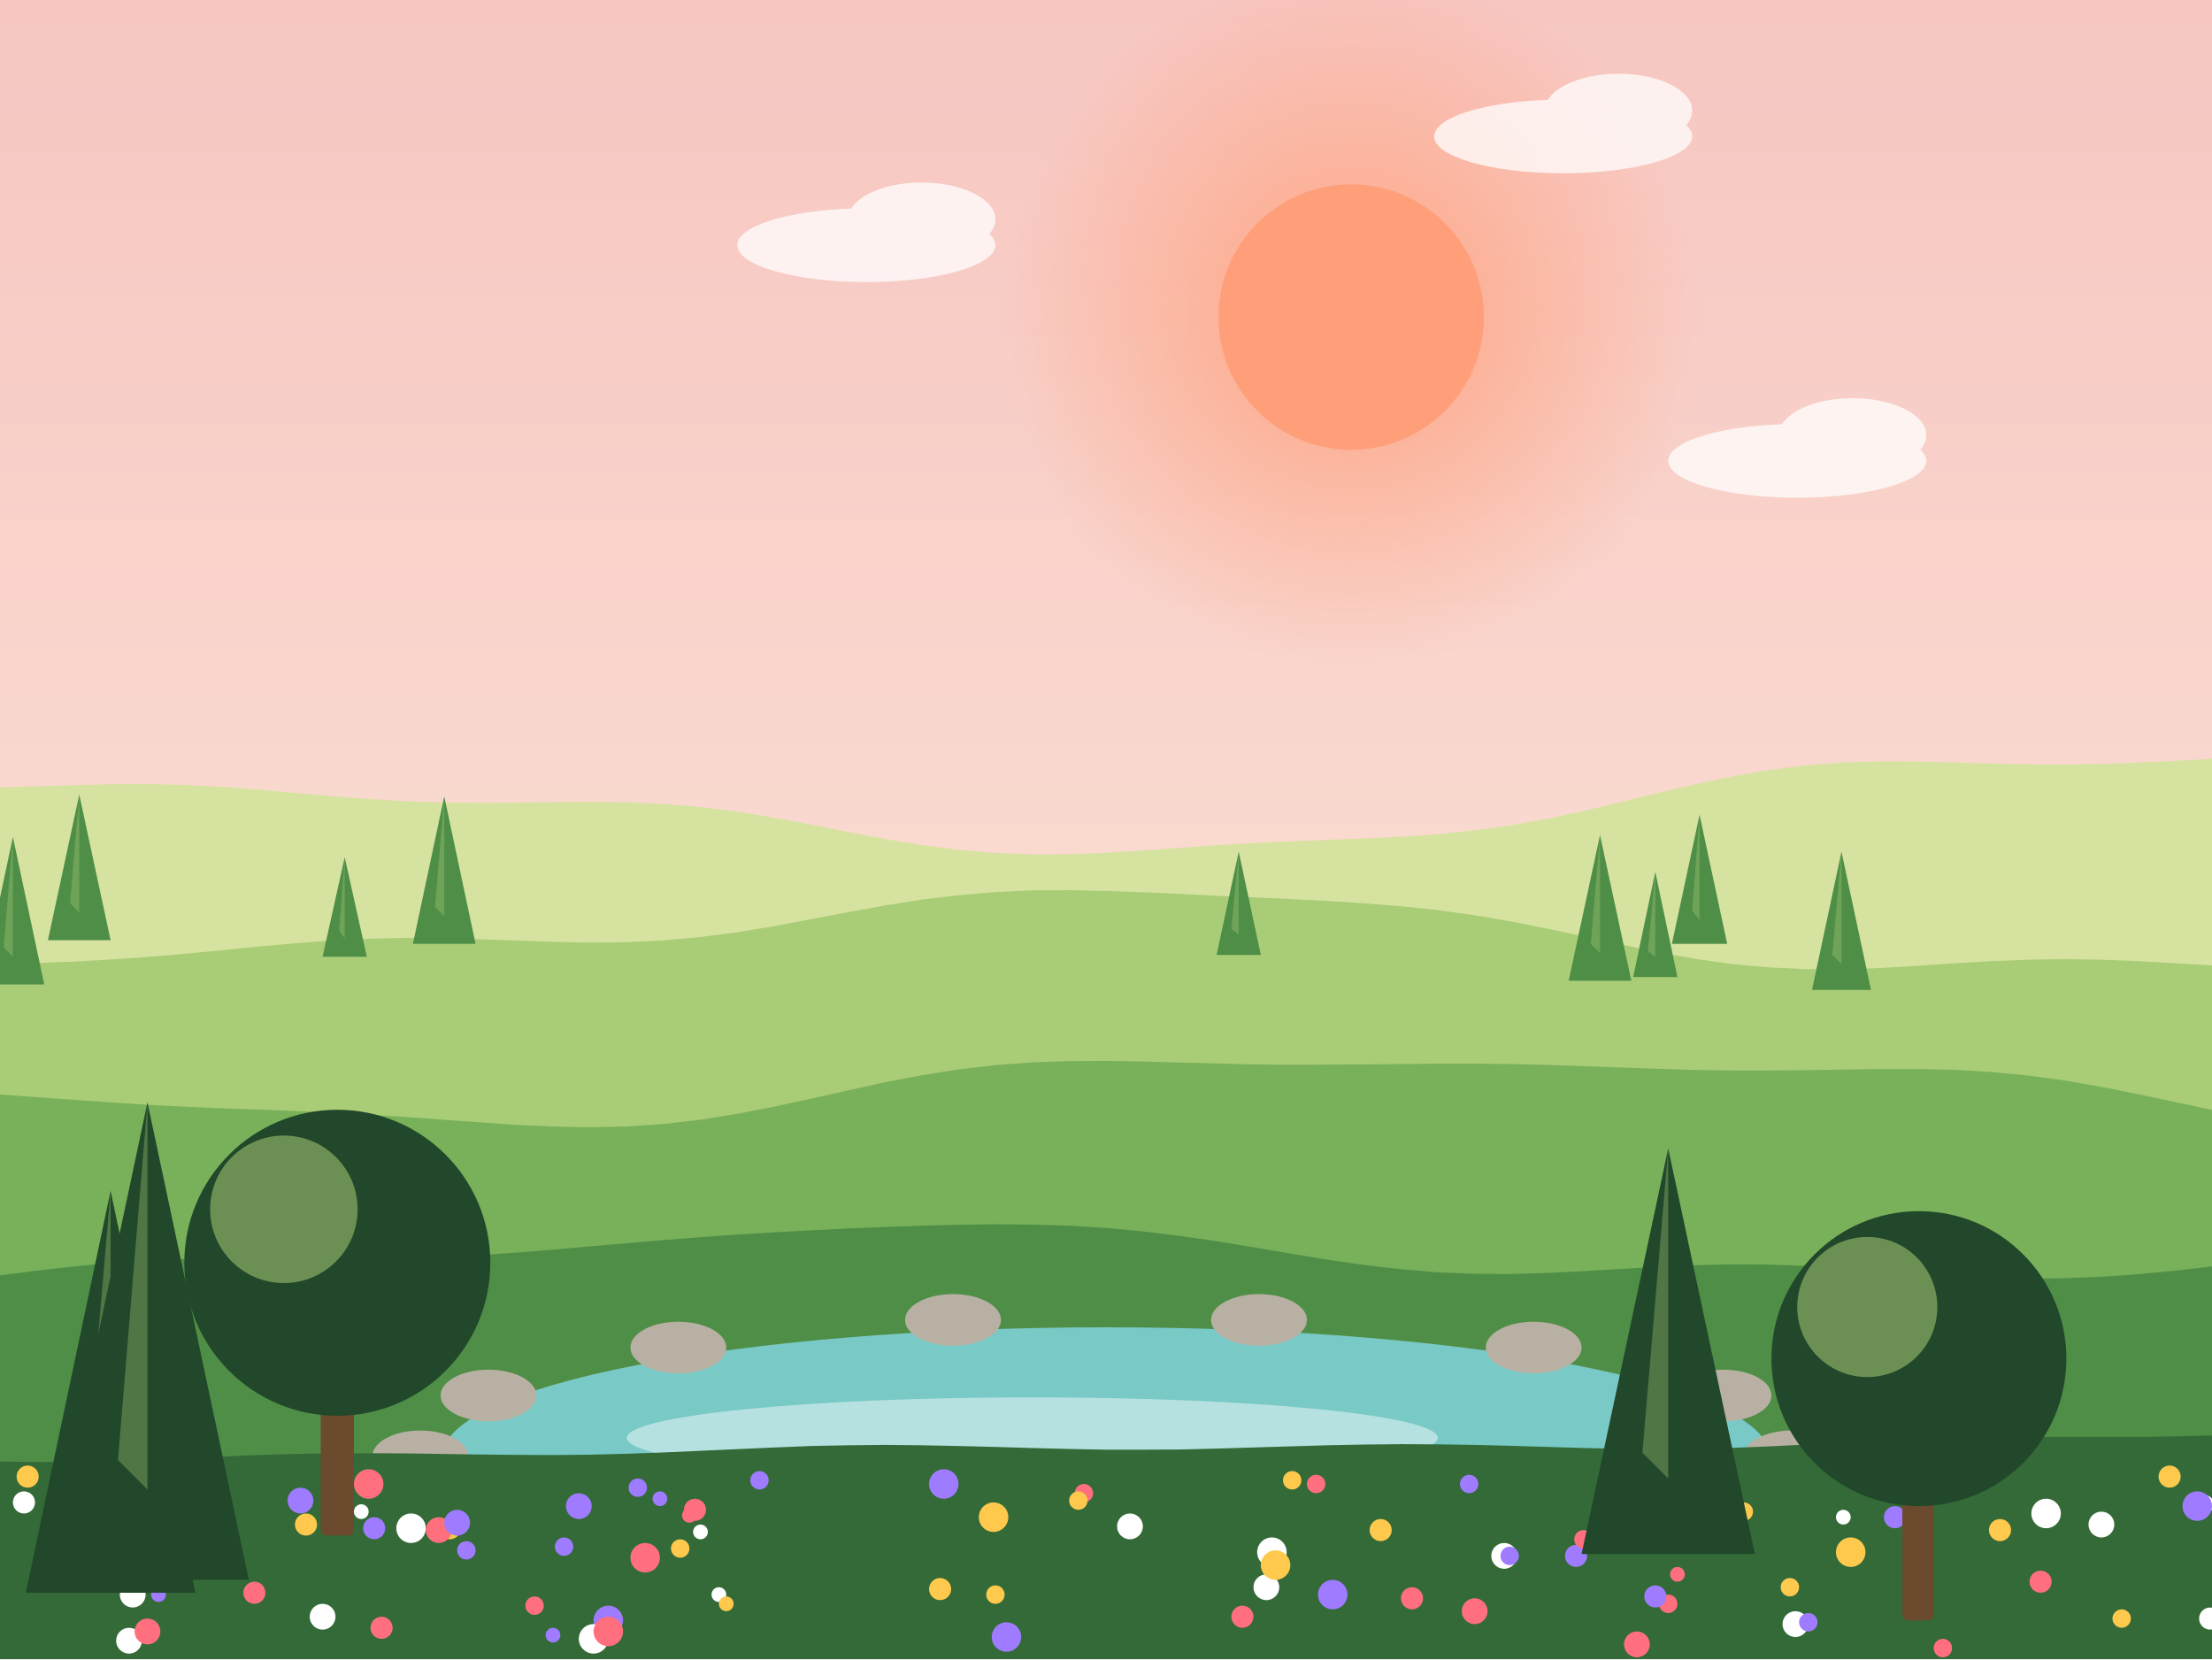
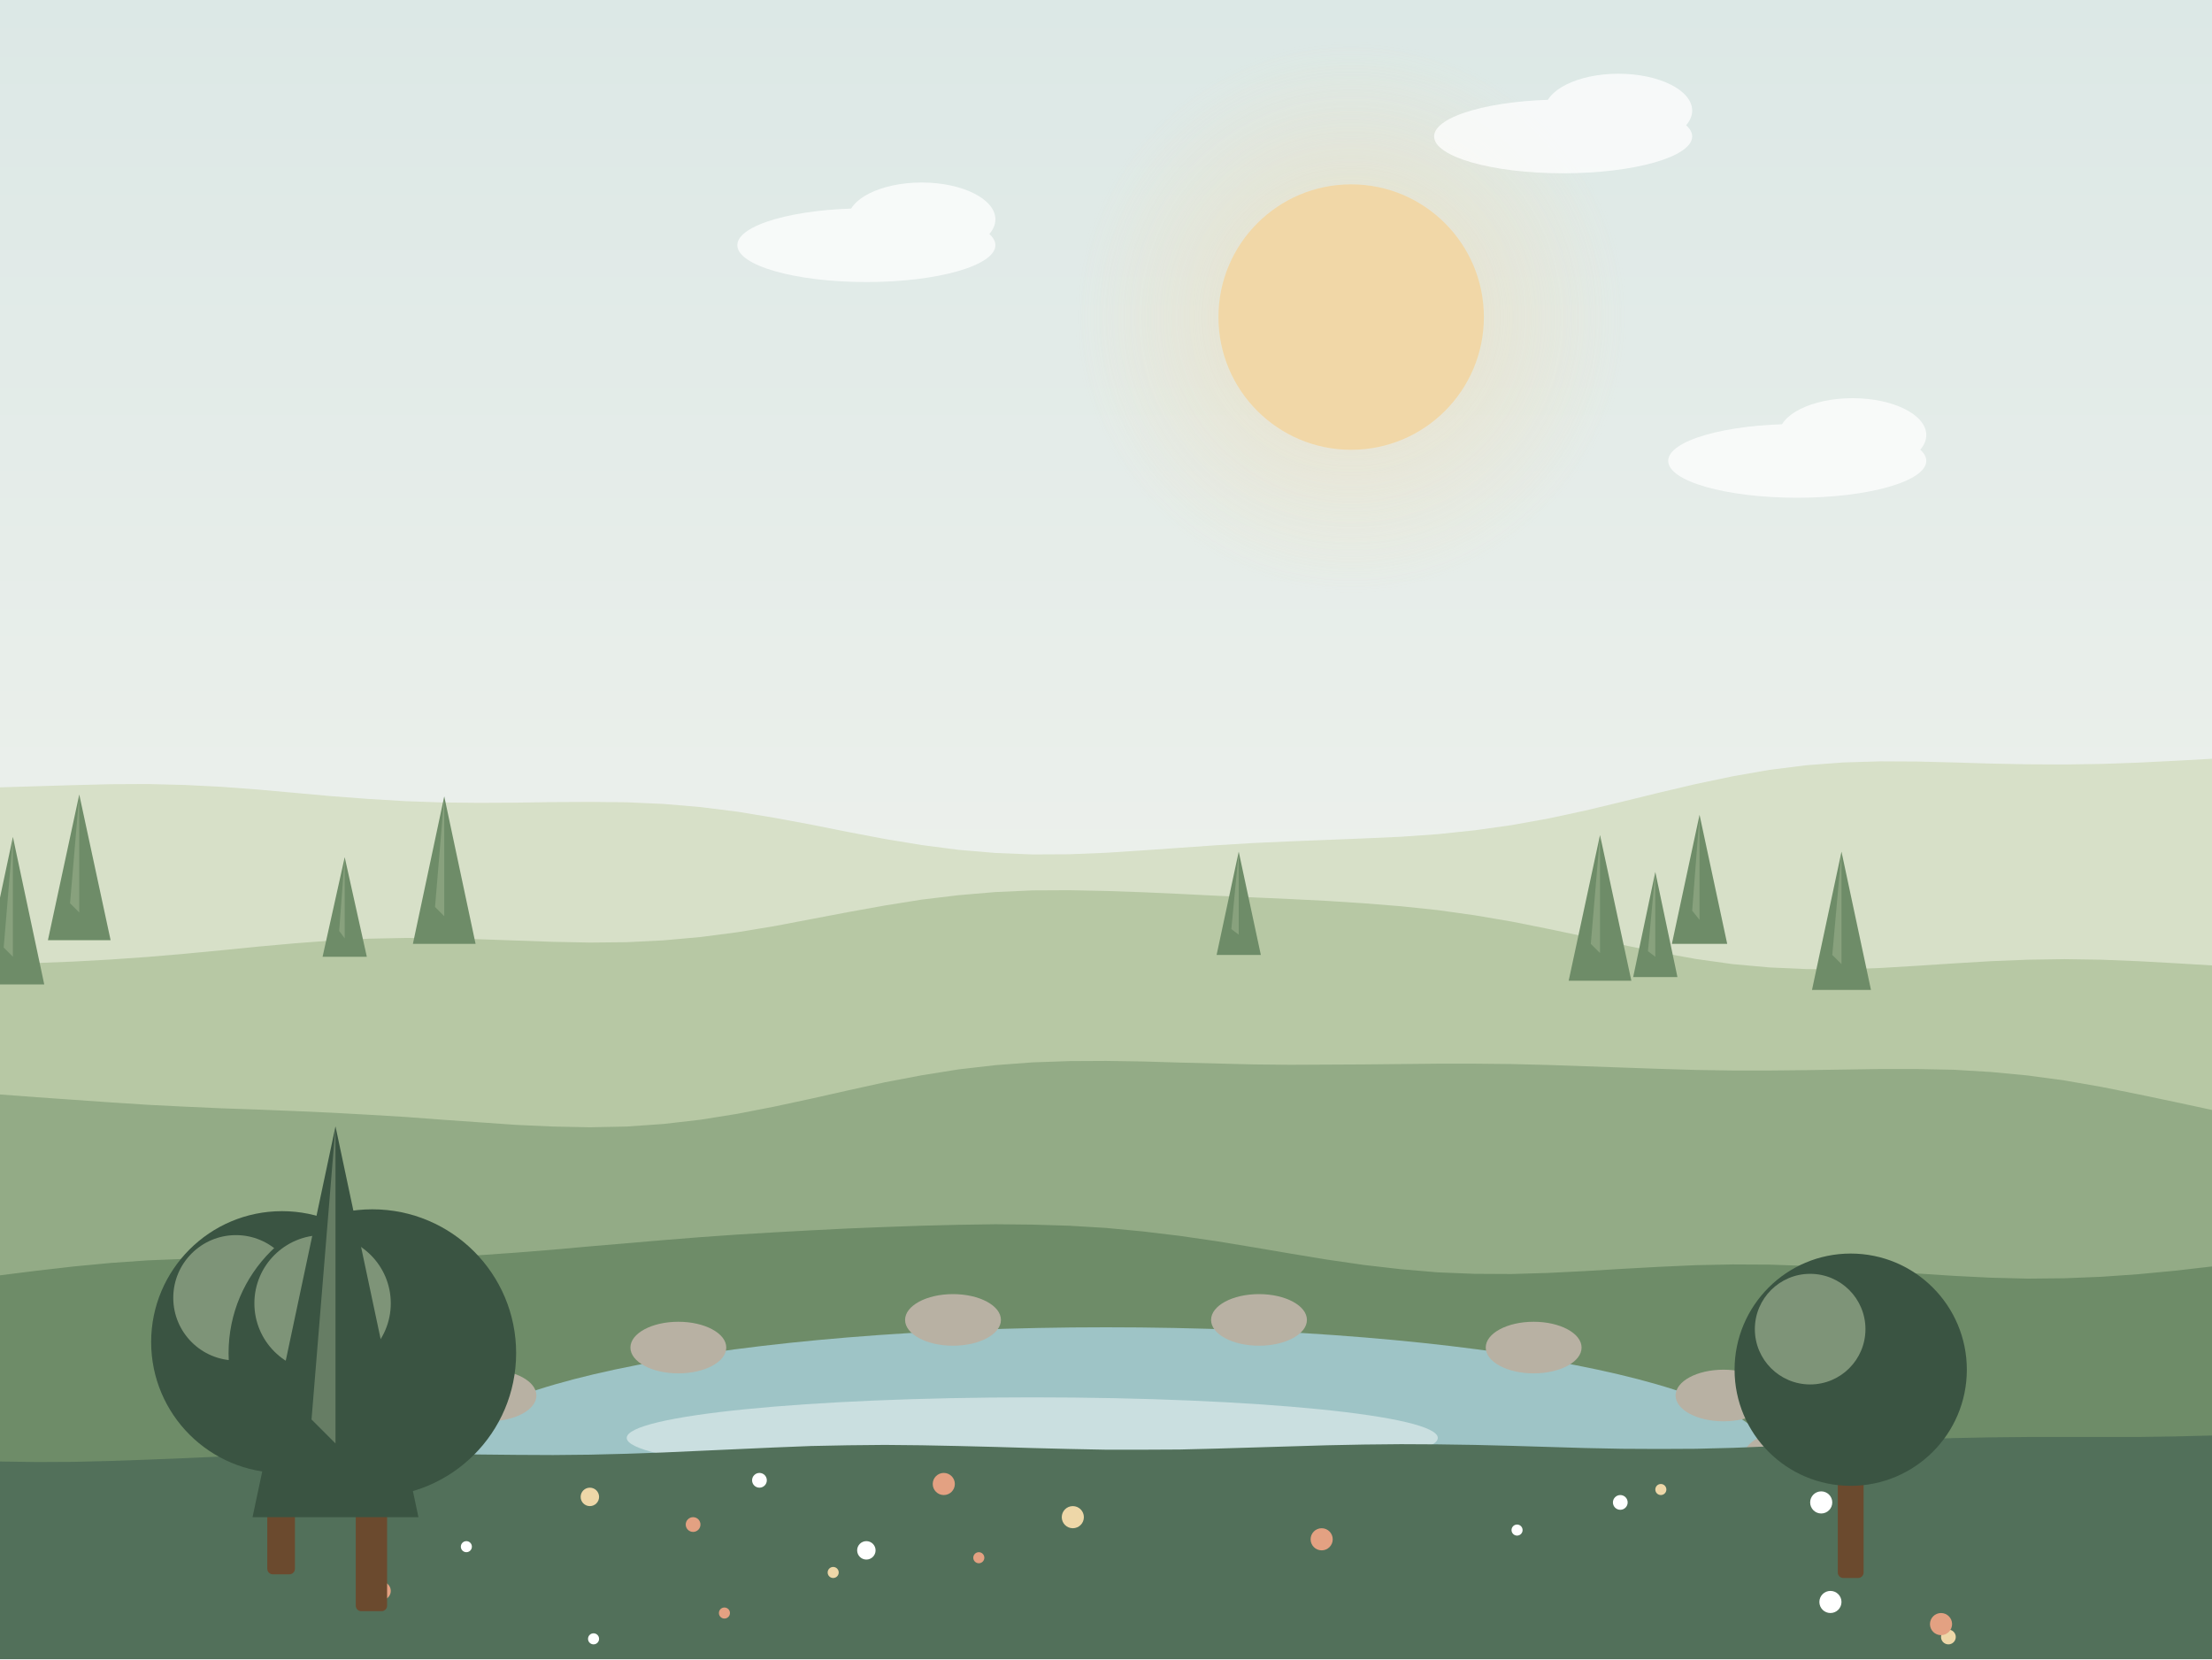
<svg xmlns="http://www.w3.org/2000/svg" viewBox="0 0 1200 900" preserveAspectRatio="xMidYMid slice">
  <defs>
    <linearGradient id="s" x1="0" y1="0" x2="0" y2="1">
-       <stop offset="0" stop-color="#F7C6C1" />
-       <stop offset="1" stop-color="#FCEBDD" />
+       <stop offset="0" stop-color="#DCE8E6" />
+       <stop offset="1" stop-color="#FAF7F0" />
    </linearGradient>
    <radialGradient id="g">
-       <stop offset="0" stop-color="#FF9F7A" stop-opacity=".9" />
-       <stop offset="1" stop-color="#FF9F7A" stop-opacity="0" />
+       <stop offset="0" stop-color="#F1D7A7" stop-opacity=".9" />
+       <stop offset="1" stop-color="#F1D7A7" stop-opacity="0" />
    </radialGradient>
  </defs>
  <rect width="1200" height="900" fill="url(#s)" />
-   <circle cx="733" cy="172" r="190" fill="url(#g)" />
-   <circle cx="733" cy="172" r="72" fill="#FF9F7A" />
+   <circle cx="733" cy="172" r="150" fill="url(#g)" opacity=".6" />
+   <circle cx="733" cy="172" r="72" fill="#F1D7A7" />
  <g fill="#FFFFFF" opacity=".75">
    <ellipse cx="848" cy="74" rx="70" ry="20" />
    <ellipse cx="878" cy="60" rx="40" ry="20" />
  </g>
  <g fill="#FFFFFF" opacity=".75">
    <ellipse cx="470" cy="133" rx="70" ry="20" />
    <ellipse cx="500" cy="119" rx="40" ry="20" />
  </g>
  <g fill="#FFFFFF" opacity=".75">
    <ellipse cx="975" cy="250" rx="70" ry="20" />
    <ellipse cx="1005" cy="236" rx="40" ry="20" />
  </g>
-   <polygon fill="#D6E3A0" points="0,900 0,427.1 20,426.5 40,425.9 60,425.4 80,425.3 100,425.8 120,426.8 140,428.3 160,430.1 180,431.9 200,433.4 220,434.6 240,435.3 260,435.5 280,435.4 300,435.1 320,435.0 340,435.2 360,436.1 380,437.8 400,440.3 420,443.6 440,447.3 460,451.3 480,455.1 500,458.4 520,461.0 540,462.7 560,463.5 580,463.4 600,462.6 620,461.3 640,459.9 660,458.5 680,457.3 700,456.4 720,455.6 740,454.8 760,453.9 780,452.5 800,450.4 820,447.6 840,444.0 860,439.7 880,434.9 900,430.0 920,425.3 940,421.1 960,417.6 980,415.1 1000,413.6 1020,413.0 1040,413.1 1060,413.6 1080,414.2 1100,414.6 1120,414.7 1140,414.4 1160,413.7 1180,412.7 1200,411.6 1200,900" />
-   <polygon fill="#A9CC77" points="0,900 0,523.2 20,522.4 40,521.6 60,520.5 80,519.1 100,517.4 120,515.5 140,513.5 160,511.7 180,510.2 200,509.2 220,508.8 240,508.9 260,509.5 280,510.2 300,510.9 320,511.3 340,511.1 360,510.1 380,508.3 400,505.7 420,502.4 440,498.6 460,494.8 480,491.2 500,488.0 520,485.6 540,483.9 560,483.0 580,482.9 600,483.3 620,484.0 640,484.9 660,485.9 680,486.8 700,487.7 720,488.7 740,490.0 760,491.6 780,493.7 800,496.5 820,499.9 840,503.9 860,508.1 880,512.5 900,516.6 920,520.2 940,523.0 960,524.8 980,525.7 1000,525.8 1020,525.1 1040,523.9 1060,522.6 1080,521.4 1100,520.6 1120,520.3 1140,520.6 1160,521.4 1180,522.5 1200,523.7 1200,900" />
-   <polygon fill="#4F8E47" points="898,473 886,530 910,530" />
-   <polygon fill="#A9CC77" opacity=".35" points="898,473 894,516 898,519" />
-   <polygon fill="#4F8E47" points="672,462 660,518 684,518" />
-   <polygon fill="#A9CC77" opacity=".35" points="672,462 668,504 672,507" />
-   <polygon fill="#4F8E47" points="999,462 983,537 1015,537" />
-   <polygon fill="#A9CC77" opacity=".35" points="999,462 994,518 999,523" />
-   <polygon fill="#4F8E47" points="241,432 224,512 258,512" />
-   <polygon fill="#A9CC77" opacity=".35" points="241,432 236,492 241,497" />
-   <polygon fill="#4F8E47" points="868,453 851,532 885,532" />
-   <polygon fill="#A9CC77" opacity=".35" points="868,453 863,512 868,517" />
-   <polygon fill="#4F8E47" points="187,465 175,519 199,519" />
-   <polygon fill="#A9CC77" opacity=".35" points="187,465 184,505 187,509" />
-   <polygon fill="#4F8E47" points="43,431 26,510 60,510" />
-   <polygon fill="#A9CC77" opacity=".35" points="43,431 38,490 43,495" />
-   <polygon fill="#4F8E47" points="7,454 -10,534 24,534" />
-   <polygon fill="#A9CC77" opacity=".35" points="7,454 2,514 7,519" />
-   <polygon fill="#4F8E47" points="922,442 907,512 937,512" />
-   <polygon fill="#A9CC77" opacity=".35" points="922,442 918,494 922,499" />
-   <polygon fill="#79B05A" points="0,900 0,593.7 20,595.2 40,596.6 60,598.0 80,599.3 100,600.3 120,601.2 140,601.9 160,602.7 180,603.6 200,604.7 220,605.9 240,607.4 260,608.8 280,610.2 300,611.1 320,611.5 340,611.1 360,609.7 380,607.4 400,604.2 420,600.3 440,596.0 460,591.5 480,587.1 500,583.3 520,580.1 540,577.8 560,576.3 580,575.6 600,575.5 620,575.8 640,576.4 660,576.9 680,577.4 700,577.6 720,577.5 740,577.4 760,577.2 780,577.0 800,577.0 820,577.2 840,577.7 860,578.4 880,579.1 900,579.8 920,580.4 940,580.7 960,580.7 980,580.5 1000,580.2 1020,579.9 1040,579.9 1060,580.3 1080,581.5 1100,583.4 1120,586.1 1140,589.6 1160,593.6 1180,597.8 1200,602.1 1200,900" />
-   <polygon fill="#4F8E47" points="0,900 0,691.8 20,689.3 40,687.0 60,685.1 80,683.7 100,682.9 120,682.5 140,682.5 160,682.7 180,682.9 200,682.9 220,682.6 240,681.9 260,680.9 280,679.5 300,677.9 320,676.1 340,674.4 360,672.7 380,671.1 400,669.7 420,668.5 440,667.4 460,666.4 480,665.6 500,664.9 520,664.4 540,664.1 560,664.3 580,664.9 600,666.1 620,668.0 640,670.4 660,673.3 680,676.6 700,680.0 720,683.3 740,686.2 760,688.5 780,690.2 800,691.0 820,691.1 840,690.5 860,689.5 880,688.3 900,687.2 920,686.3 940,685.9 960,686.0 980,686.7 1000,687.8 1020,689.3 1040,690.8 1060,692.1 1080,693.1 1100,693.6 1120,693.4 1140,692.6 1160,691.2 1180,689.3 1200,687.0 1200,900" />
-   <ellipse cx="600" cy="790" rx="360" ry="70" fill="#79C9C6" />
+   <polygon fill="#D7E0C8" points="0,900 0,427.1 20,426.5 40,425.9 60,425.4 80,425.3 100,425.8 120,426.8 140,428.3 160,430.1 180,431.9 200,433.4 220,434.6 240,435.3 260,435.5 280,435.4 300,435.1 320,435.0 340,435.2 360,436.1 380,437.8 400,440.3 420,443.6 440,447.3 460,451.3 480,455.1 500,458.4 520,461.0 540,462.7 560,463.5 580,463.4 600,462.6 620,461.3 640,459.9 660,458.5 680,457.3 700,456.4 720,455.6 740,454.8 760,453.9 780,452.5 800,450.4 820,447.6 840,444.0 860,439.7 880,434.9 900,430.0 920,425.3 940,421.1 960,417.6 980,415.1 1000,413.6 1020,413.0 1040,413.1 1060,413.6 1080,414.2 1100,414.6 1120,414.7 1140,414.4 1160,413.7 1180,412.7 1200,411.6 1200,900" />
+   <polygon fill="#B7C8A4" points="0,900 0,523.2 20,522.4 40,521.6 60,520.5 80,519.1 100,517.4 120,515.5 140,513.5 160,511.7 180,510.2 200,509.2 220,508.8 240,508.9 260,509.5 280,510.2 300,510.9 320,511.3 340,511.1 360,510.1 380,508.3 400,505.7 420,502.4 440,498.6 460,494.8 480,491.2 500,488.0 520,485.6 540,483.9 560,483.0 580,482.9 600,483.3 620,484.0 640,484.9 660,485.9 680,486.8 700,487.7 720,488.7 740,490.0 760,491.6 780,493.7 800,496.5 820,499.9 840,503.9 860,508.1 880,512.5 900,516.6 920,520.2 940,523.0 960,524.8 980,525.7 1000,525.8 1020,525.1 1040,523.9 1060,522.6 1080,521.4 1100,520.6 1120,520.3 1140,520.6 1160,521.4 1180,522.5 1200,523.7 1200,900" />
+   <polygon fill="#6E8C68" points="898,473 886,530 910,530" />
+   <polygon fill="#B7C8A4" opacity=".35" points="898,473 894,516 898,519" />
+   <polygon fill="#6E8C68" points="672,462 660,518 684,518" />
+   <polygon fill="#B7C8A4" opacity=".35" points="672,462 668,504 672,507" />
+   <polygon fill="#6E8C68" points="999,462 983,537 1015,537" />
+   <polygon fill="#B7C8A4" opacity=".35" points="999,462 994,518 999,523" />
+   <polygon fill="#6E8C68" points="241,432 224,512 258,512" />
+   <polygon fill="#B7C8A4" opacity=".35" points="241,432 236,492 241,497" />
+   <polygon fill="#6E8C68" points="868,453 851,532 885,532" />
+   <polygon fill="#B7C8A4" opacity=".35" points="868,453 863,512 868,517" />
+   <polygon fill="#6E8C68" points="187,465 175,519 199,519" />
+   <polygon fill="#B7C8A4" opacity=".35" points="187,465 184,505 187,509" />
+   <polygon fill="#6E8C68" points="43,431 26,510 60,510" />
+   <polygon fill="#B7C8A4" opacity=".35" points="43,431 38,490 43,495" />
+   <polygon fill="#6E8C68" points="7,454 -10,534 24,534" />
+   <polygon fill="#B7C8A4" opacity=".35" points="7,454 2,514 7,519" />
+   <polygon fill="#6E8C68" points="922,442 907,512 937,512" />
+   <polygon fill="#B7C8A4" opacity=".35" points="922,442 918,494 922,499" />
+   <polygon fill="#93AB86" points="0,900 0,593.7 20,595.2 40,596.6 60,598.0 80,599.3 100,600.3 120,601.2 140,601.9 160,602.7 180,603.6 200,604.7 220,605.9 240,607.4 260,608.8 280,610.2 300,611.1 320,611.5 340,611.1 360,609.7 380,607.4 400,604.2 420,600.3 440,596.0 460,591.5 480,587.1 500,583.3 520,580.1 540,577.8 560,576.3 580,575.6 600,575.5 620,575.8 640,576.4 660,576.9 680,577.4 700,577.6 720,577.5 740,577.4 760,577.2 780,577.0 800,577.0 820,577.2 840,577.7 860,578.4 880,579.1 900,579.8 920,580.4 940,580.7 960,580.7 980,580.5 1000,580.2 1020,579.9 1040,579.9 1060,580.3 1080,581.5 1100,583.4 1120,586.1 1140,589.6 1160,593.6 1180,597.8 1200,602.1 1200,900" />
+   <polygon fill="#6E8C68" points="0,900 0,691.8 20,689.3 40,687.0 60,685.1 80,683.7 100,682.9 120,682.5 140,682.5 160,682.7 180,682.9 200,682.9 220,682.6 240,681.9 260,680.9 280,679.5 300,677.9 320,676.1 340,674.4 360,672.7 380,671.1 400,669.7 420,668.5 440,667.4 460,666.4 480,665.6 500,664.9 520,664.4 540,664.1 560,664.3 580,664.9 600,666.1 620,668.0 640,670.4 660,673.3 680,676.6 700,680.0 720,683.3 740,686.2 760,688.5 780,690.2 800,691.0 820,691.1 840,690.5 860,689.5 880,688.3 900,687.2 920,686.3 940,685.9 960,686.0 980,686.7 1000,687.8 1020,689.3 1040,690.8 1060,692.1 1080,693.1 1100,693.6 1120,693.4 1140,692.6 1160,691.2 1180,689.3 1200,687.0 1200,900" />
+   <ellipse cx="600" cy="790" rx="360" ry="70" fill="#9EC4C6" />
  <ellipse cx="560" cy="780" rx="220" ry="22" fill="#FFFFFF" opacity=".45" />
  <ellipse cx="972" cy="790" rx="26" ry="14" fill="#B8B1A3" />
  <ellipse cx="935" cy="823" rx="26" ry="14" fill="#B8B1A3" />
  <ellipse cx="832" cy="849" rx="26" ry="14" fill="#B8B1A3" />
  <ellipse cx="683" cy="864" rx="26" ry="14" fill="#B8B1A3" />
  <ellipse cx="517" cy="864" rx="26" ry="14" fill="#B8B1A3" />
  <ellipse cx="368" cy="849" rx="26" ry="14" fill="#B8B1A3" />
  <ellipse cx="265" cy="823" rx="26" ry="14" fill="#B8B1A3" />
  <ellipse cx="228" cy="790" rx="26" ry="14" fill="#B8B1A3" />
  <ellipse cx="265" cy="757" rx="26" ry="14" fill="#B8B1A3" />
  <ellipse cx="368" cy="731" rx="26" ry="14" fill="#B8B1A3" />
  <ellipse cx="517" cy="716" rx="26" ry="14" fill="#B8B1A3" />
  <ellipse cx="683" cy="716" rx="26" ry="14" fill="#B8B1A3" />
  <ellipse cx="832" cy="731" rx="26" ry="14" fill="#B8B1A3" />
  <ellipse cx="935" cy="757" rx="26" ry="14" fill="#B8B1A3" />
-   <polygon fill="#336A37" points="0,900 0,792.8 20,793.1 40,793.0 60,792.5 80,791.8 100,791.0 120,790.1 140,789.3 160,788.7 180,788.4 200,788.3 220,788.4 240,788.7 260,789.0 280,789.2 300,789.3 320,789.1 340,788.6 360,787.9 380,787.0 400,786.1 420,785.2 440,784.4 460,784.0 480,783.8 500,784.0 520,784.4 540,784.9 560,785.5 580,786.0 600,786.4 620,786.4 640,786.3 660,785.8 680,785.2 700,784.6 720,784.0 740,783.6 760,783.4 780,783.5 800,783.8 820,784.3 840,784.9 860,785.5 880,785.9 900,786.0 920,785.9 940,785.4 960,784.6 980,783.6 1000,782.6 1020,781.6 1040,780.7 1060,780.1 1080,779.7 1100,779.5 1120,779.5 1140,779.5 1160,779.5 1180,779.2 1200,778.7 1200,900" />
-   <circle cx="330" cy="879" r="8" fill="#9E7BFF" />
-   <circle cx="1107" cy="858" r="6" fill="#FF6F7D" />
-   <circle cx="207" cy="883" r="6" fill="#FF6F7D" />
-   <circle cx="166" cy="827" r="6" fill="#FFC94D" />
-   <circle cx="41" cy="808" r="6" fill="#FF6F7D" />
-   <circle cx="974" cy="881" r="7" fill="#FFFFFF" />
-   <circle cx="816" cy="844" r="7" fill="#FFFFFF" />
-   <circle cx="70" cy="890" r="7" fill="#FFFFFF" />
-   <circle cx="350" cy="845" r="8" fill="#FF6F7D" />
-   <circle cx="412" cy="803" r="5" fill="#9E7BFF" />
-   <circle cx="322" cy="889" r="8" fill="#FFFFFF" />
-   <circle cx="723" cy="865" r="8" fill="#9E7BFF" />
-   <circle cx="244" cy="829" r="6" fill="#FFC94D" />
-   <circle cx="613" cy="828" r="7" fill="#FFFFFF" />
-   <circle cx="512" cy="805" r="8" fill="#9E7BFF" />
-   <circle cx="13" cy="815" r="6" fill="#FFFFFF" />
-   <circle cx="855" cy="844" r="6" fill="#9E7BFF" />
-   <circle cx="90" cy="812" r="7" fill="#FFC94D" />
-   <circle cx="80" cy="885" r="7" fill="#FF6F7D" />
-   <circle cx="103" cy="845" r="5" fill="#FF6F7D" />
-   <circle cx="377" cy="819" r="6" fill="#FF6F7D" />
-   <circle cx="539" cy="823" r="8" fill="#FFC94D" />
-   <circle cx="1004" cy="842" r="8" fill="#FFC94D" />
-   <circle cx="163" cy="814" r="7" fill="#9E7BFF" />
-   <circle cx="1177" cy="801" r="6" fill="#FFC94D" />
-   <circle cx="390" cy="865" r="4" fill="#FFFFFF" />
-   <circle cx="701" cy="803" r="5" fill="#FFC94D" />
-   <circle cx="690" cy="842" r="8" fill="#FFFFFF" />
-   <circle cx="138" cy="864" r="6" fill="#FF6F7D" />
-   <circle cx="766" cy="867" r="6" fill="#FF6F7D" />
-   <circle cx="253" cy="841" r="5" fill="#9E7BFF" />
-   <circle cx="200" cy="805" r="8" fill="#FF6F7D" />
-   <circle cx="800" cy="874" r="7" fill="#FF6F7D" />
-   <circle cx="346" cy="807" r="5" fill="#9E7BFF" />
-   <circle cx="971" cy="861" r="5" fill="#FFC94D" />
-   <circle cx="546" cy="888" r="8" fill="#9E7BFF" />
-   <circle cx="380" cy="831" r="4" fill="#FFFFFF" />
-   <circle cx="588" cy="810" r="5" fill="#FF6F7D" />
-   <circle cx="139" cy="864" r="4" fill="#FF6F7D" />
-   <circle cx="223" cy="829" r="8" fill="#FFFFFF" />
-   <circle cx="86" cy="865" r="4" fill="#9E7BFF" />
-   <circle cx="238" cy="830" r="7" fill="#FF6F7D" />
-   <circle cx="910" cy="854" r="4" fill="#FF6F7D" />
-   <circle cx="888" cy="892" r="7" fill="#FF6F7D" />
-   <circle cx="306" cy="839" r="5" fill="#9E7BFF" />
-   <circle cx="330" cy="885" r="8" fill="#FF6F7D" />
-   <circle cx="369" cy="840" r="5" fill="#FFC94D" />
-   <circle cx="585" cy="814" r="5" fill="#FFC94D" />
-   <circle cx="29" cy="840" r="4" fill="#9E7BFF" />
-   <circle cx="1028" cy="823" r="6" fill="#9E7BFF" />
-   <circle cx="1085" cy="830" r="6" fill="#FFC94D" />
-   <circle cx="540" cy="865" r="5" fill="#FFC94D" />
-   <circle cx="196" cy="820" r="4" fill="#FFFFFF" />
-   <circle cx="797" cy="805" r="5" fill="#9E7BFF" />
-   <circle cx="510" cy="862" r="6" fill="#FFC94D" />
-   <circle cx="300" cy="887" r="4" fill="#9E7BFF" />
-   <circle cx="819" cy="844" r="5" fill="#9E7BFF" />
-   <circle cx="1000" cy="823" r="4" fill="#FFFFFF" />
-   <circle cx="687" cy="861" r="7" fill="#FFFFFF" />
-   <circle cx="692" cy="849" r="8" fill="#FFC94D" />
-   <circle cx="1038" cy="836" r="4" fill="#FFC94D" />
-   <circle cx="203" cy="829" r="6" fill="#9E7BFF" />
-   <circle cx="1140" cy="827" r="7" fill="#FFFFFF" />
-   <circle cx="981" cy="880" r="5" fill="#9E7BFF" />
-   <circle cx="935" cy="828" r="4" fill="#9E7BFF" />
-   <circle cx="1151" cy="878" r="5" fill="#FFC94D" />
-   <circle cx="175" cy="877" r="7" fill="#FFFFFF" />
-   <circle cx="314" cy="817" r="7" fill="#9E7BFF" />
-   <circle cx="358" cy="813" r="4" fill="#9E7BFF" />
-   <circle cx="859" cy="835" r="5" fill="#FF6F7D" />
-   <circle cx="905" cy="870" r="5" fill="#FF6F7D" />
-   <circle cx="1196" cy="816" r="5" fill="#FFFFFF" />
-   <circle cx="290" cy="871" r="5" fill="#FF6F7D" />
-   <circle cx="72" cy="865" r="7" fill="#FFFFFF" />
-   <circle cx="674" cy="877" r="6" fill="#FF6F7D" />
-   <circle cx="1110" cy="821" r="8" fill="#FFFFFF" />
-   <circle cx="1199" cy="878" r="6" fill="#FFFFFF" />
-   <circle cx="248" cy="826" r="7" fill="#9E7BFF" />
-   <circle cx="714" cy="805" r="5" fill="#FF6F7D" />
-   <circle cx="946" cy="820" r="5" fill="#FFC94D" />
-   <circle cx="374" cy="822" r="4" fill="#FF6F7D" />
-   <circle cx="749" cy="830" r="6" fill="#FFC94D" />
-   <circle cx="1192" cy="817" r="8" fill="#9E7BFF" />
-   <circle cx="898" cy="866" r="6" fill="#9E7BFF" />
-   <circle cx="394" cy="870" r="4" fill="#FFC94D" />
-   <circle cx="1054" cy="894" r="5" fill="#FF6F7D" />
-   <circle cx="15" cy="801" r="6" fill="#FFC94D" />
-   <polygon fill="#21482A" points="60,646 14,864 106,864" />
-   <polygon fill="#A9CC77" opacity=".35" points="60,646 46,809 60,823" />
-   <polygon fill="#21482A" points="80,598 25,857 135,857" />
-   <polygon fill="#A9CC77" opacity=".35" points="80,598 64,792 80,808" />
-   <rect x="174" y="757" width="18" height="76" rx="3" fill="#6B4A2E" />
-   <circle cx="183" cy="685" r="83" fill="#21482A" />
-   <circle cx="154" cy="656" r="40" fill="#A9CC77" opacity=".55" />
-   <rect x="1032" y="806" width="17" height="73" rx="3" fill="#6B4A2E" />
-   <circle cx="1041" cy="737" r="80" fill="#21482A" />
-   <circle cx="1013" cy="709" r="38" fill="#A9CC77" opacity=".55" />
-   <polygon fill="#21482A" points="905,623 858,843 952,843" />
-   <polygon fill="#A9CC77" opacity=".35" points="905,623 891,788 905,802" />
+   <polygon fill="#52705A" points="0,900 0,792.8 20,793.1 40,793.0 60,792.5 80,791.8 100,791.0 120,790.1 140,789.3 160,788.7 180,788.4 200,788.3 220,788.4 240,788.7 260,789.0 280,789.2 300,789.3 320,789.1 340,788.6 360,787.9 380,787.0 400,786.1 420,785.2 440,784.4 460,784.0 480,783.8 500,784.0 520,784.4 540,784.9 560,785.5 580,786.0 600,786.4 620,786.4 640,786.3 660,785.8 680,785.2 700,784.6 720,784.0 740,783.6 760,783.4 780,783.5 800,783.8 820,784.3 840,784.9 860,785.5 880,785.9 900,786.0 920,785.9 940,785.4 960,784.6 980,783.6 1000,782.6 1020,781.6 1040,780.7 1060,780.1 1080,779.7 1100,779.5 1120,779.5 1140,779.5 1160,779.5 1180,779.2 1200,778.7 1200,900" />
+   <circle cx="993" cy="869" r="6" fill="#FFFFFF" />
+   <circle cx="320" cy="812" r="5" fill="#EED7A8" />
+   <circle cx="393" cy="875" r="3" fill="#E3A182" />
+   <circle cx="531" cy="845" r="3" fill="#E3A182" />
+   <circle cx="582" cy="823" r="6" fill="#EED7A8" />
+   <circle cx="988" cy="815" r="6" fill="#FFFFFF" />
+   <circle cx="901" cy="808" r="3" fill="#EED7A8" />
+   <circle cx="879" cy="815" r="4" fill="#FFFFFF" />
+   <circle cx="1057" cy="888" r="4" fill="#EED7A8" />
+   <circle cx="412" cy="803" r="4" fill="#FFFFFF" />
+   <circle cx="322" cy="889" r="3" fill="#FFFFFF" />
+   <circle cx="1053" cy="881" r="6" fill="#E3A182" />
+   <circle cx="470" cy="841" r="5" fill="#FFFFFF" />
+   <circle cx="452" cy="853" r="3" fill="#EED7A8" />
+   <circle cx="512" cy="805" r="6" fill="#E3A182" />
+   <circle cx="253" cy="839" r="3" fill="#FFFFFF" />
+   <circle cx="717" cy="835" r="6" fill="#E3A182" />
+   <circle cx="207" cy="863" r="5" fill="#E3A182" />
+   <circle cx="823" cy="830" r="3" fill="#FFFFFF" />
+   <circle cx="376" cy="827" r="4" fill="#E3A182" />
+   <rect x="145" y="790" width="15" height="64" rx="3" fill="#6B4A2E" />
+   <circle cx="153" cy="728" r="71" fill="#3A5442" />
+   <circle cx="128" cy="704" r="34" fill="#B7C8A4" opacity=".55" />
+   <rect x="193" y="802" width="17" height="72" rx="3" fill="#6B4A2E" />
+   <circle cx="202" cy="734" r="78" fill="#3A5442" />
+   <circle cx="175" cy="707" r="37" fill="#B7C8A4" opacity=".55" />
+   <polygon fill="#3A5442" points="182,611 137,823 227,823" />
+   <polygon fill="#B7C8A4" opacity=".35" points="182,611 169,770 182,783" />
+   <rect x="997" y="798" width="14" height="58" rx="3" fill="#6B4A2E" />
+   <circle cx="1004" cy="743" r="63" fill="#3A5442" />
+   <circle cx="982" cy="721" r="30" fill="#B7C8A4" opacity=".55" />
</svg>
